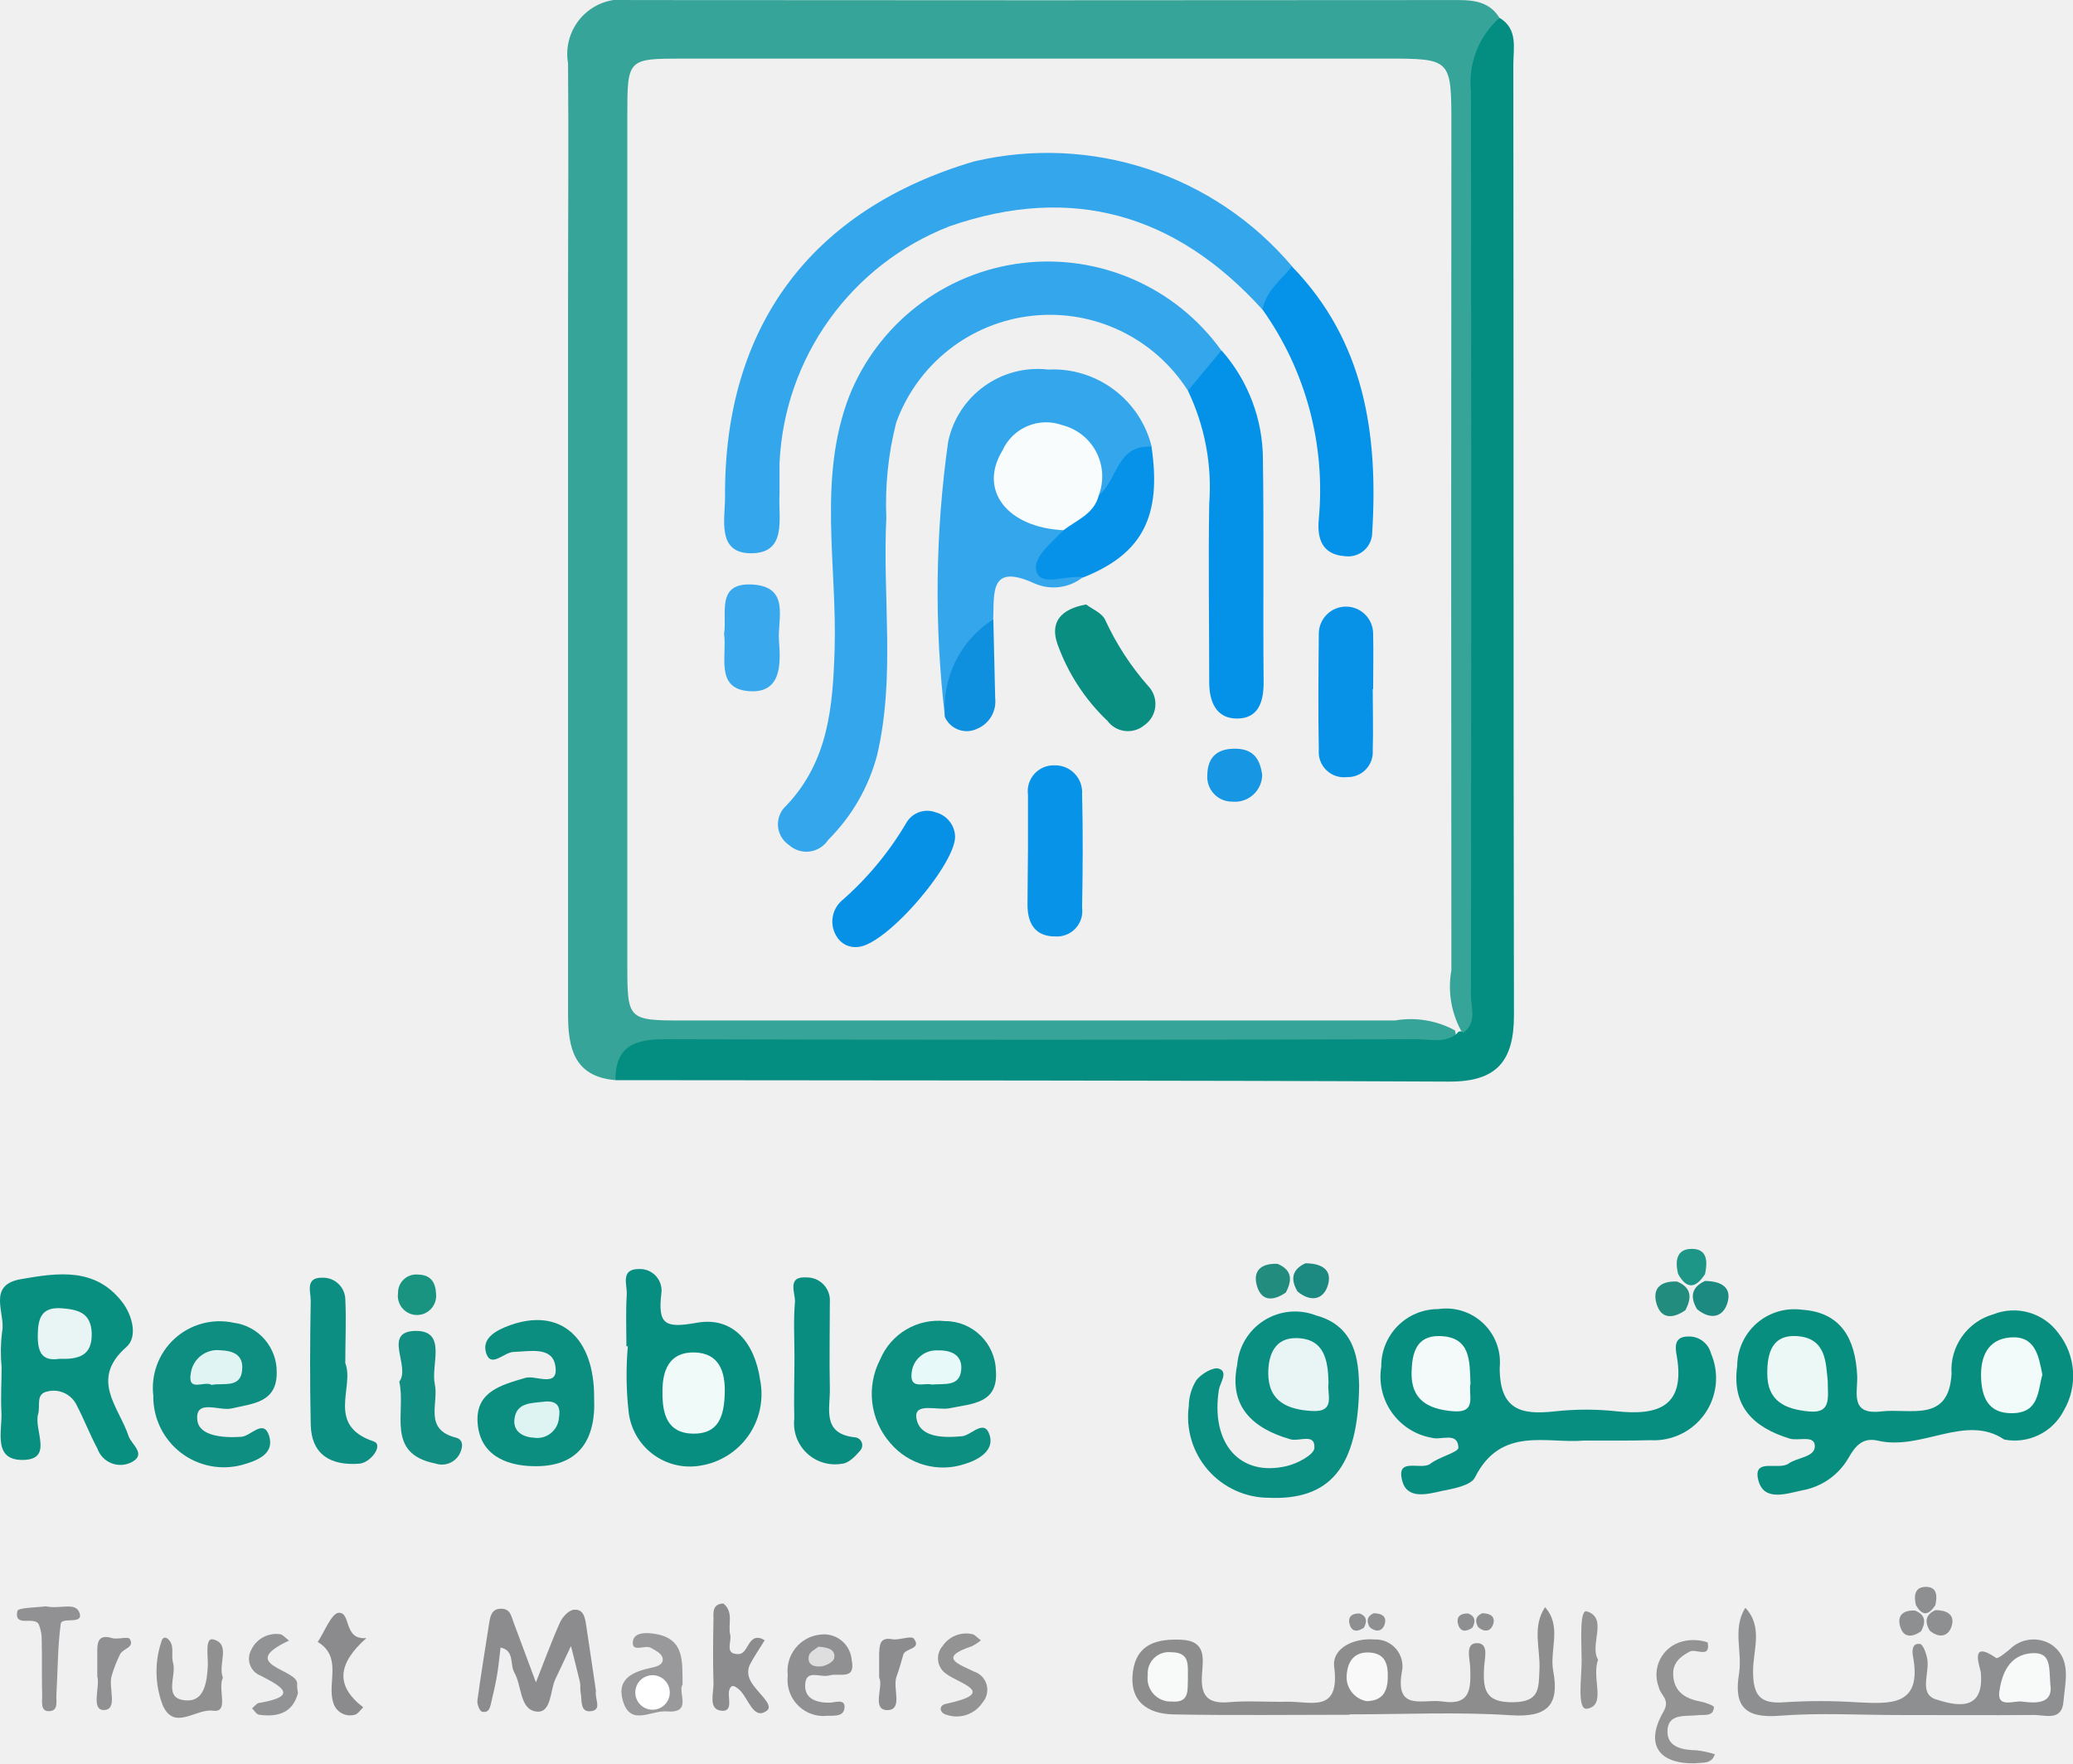
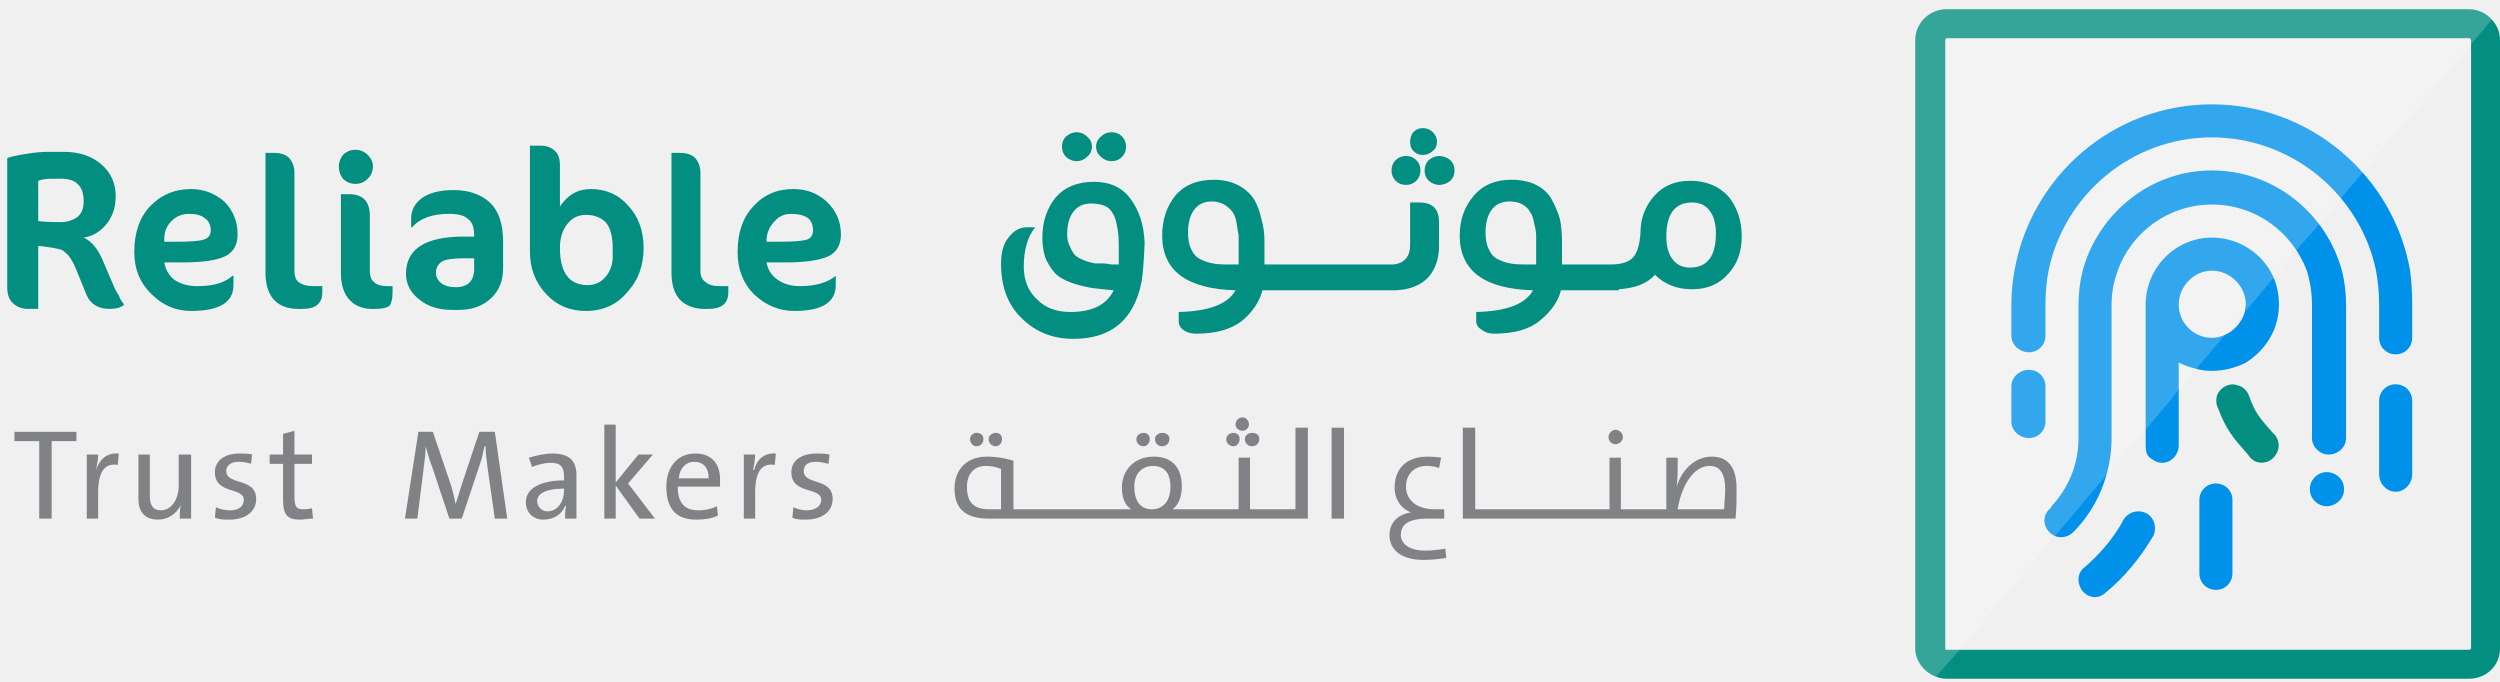
- <svg xmlns="http://www.w3.org/2000/svg" width="65.846" height="56" viewBox="0 0 65.846 56">
-   <g id="_0ac920ce-a620-4aca-a4e1-9ec65bbfb0d4" data-name="0ac920ce-a620-4aca-a4e1-9ec65bbfb0d4" transform="translate(-12.967 -13.358)">
-     <path id="Path_2" data-name="Path 2" d="M355.69,241.3c-1.316-.114-1.491-1.05-1.491-2.1V216.554c0-2.515.022-5.043,0-7.547A1.733,1.733,0,0,1,356.184,207q13.02.013,26.039,0c.577,0,1.184-.035,1.557.557-.761,1.883-.522,3.863-.526,5.813-.013,8.229,0,16.46-.022,24.689,0,.62.281,1.421-.62,1.754a2.931,2.931,0,0,1-.355-2q-.013-13.414,0-26.829c0-2.122,0-2.125-2.081-2.125h-22.34c-1.739,0-1.754.011-1.754,1.783v27.048c0,1.68.035,1.715,1.715,1.717h22.669a2.938,2.938,0,0,1,1.905.314c.164.6-.355.531-.658.6a6.317,6.317,0,0,1-1.524.072h-22.06A2.769,2.769,0,0,0,355.69,241.3Z" transform="translate(-323.189 -193.64)" fill="#37a499" />
-     <path id="Path_3" data-name="Path 3" d="M387.979,241.808c.452-.327.246-.807.248-1.213q.02-14.353,0-28.7a2.743,2.743,0,0,1,.908-2.324c.594.357.439.963.439,1.48.011,10.064,0,20.128.02,30.194,0,1.465-.55,2.118-2.065,2.111-8.825-.042-17.653-.035-26.478-.046,0-1.068.6-1.3,1.559-1.3q11.956.035,23.91,0c.423,0,.877.136,1.263-.178a.118.118,0,0,1,.2-.029Z" transform="translate(-328.538 -195.648)" fill="#048e81" />
-     <path id="Path_4" data-name="Path 4" d="M531.94,400.811c-1.23-.831-2.618.362-4.015.035-.467-.11-.713.154-.93.544a2.131,2.131,0,0,1-1.478,1.035c-.526.114-1.228.36-1.394-.342s.645-.287.962-.507c.272-.2.846-.2.838-.561s-.524-.149-.8-.235c-1.147-.353-1.844-1.015-1.666-2.307a1.812,1.812,0,0,1,2.057-1.785c1.263.081,1.7.952,1.754,2.1.022.528-.248,1.252.774,1.129.908-.107,2.136.375,2.223-1.191a1.836,1.836,0,0,1,1.331-1.894,1.754,1.754,0,0,1,2.059.594,2.193,2.193,0,0,1,.173,2.469A1.753,1.753,0,0,1,531.94,400.811Z" transform="translate(-455.31 -341.735)" fill="#088e7e" />
-     <path id="Path_5" data-name="Path 5" d="M478.388,400.771c-1.162.11-2.644-.478-3.469,1.169-.132.265-.7.362-1.079.438-.439.1-1.072.265-1.23-.316-.219-.792.6-.329.892-.555s.9-.362.89-.515c-.024-.513-.553-.219-.851-.309a1.971,1.971,0,0,1-1.6-2.258,1.807,1.807,0,0,1,1.811-1.829,1.71,1.71,0,0,1,1.951,1.864c0,1.335.673,1.506,1.754,1.384a9.1,9.1,0,0,1,1.973,0c1.316.138,2.166-.16,1.9-1.741-.042-.246-.125-.631.353-.636a.721.721,0,0,1,.732.539,1.976,1.976,0,0,1-1.932,2.754C479.833,400.779,479.175,400.771,478.388,400.771Z" transform="translate(-415.1 -341.664)" fill="#088e81" />
-     <path id="Path_6" data-name="Path 6" d="M449.489,399.386c-.026,2.631-.943,3.657-2.879,3.572a2.571,2.571,0,0,1-2.532-2.914,1.585,1.585,0,0,1,.241-.822c.158-.2.531-.425.717-.364.3.1.044.439,0,.658-.274,1.719.671,2.8,2.175,2.429.329-.081.842-.353.857-.566.031-.489-.485-.2-.752-.276-1.212-.342-1.973-1.052-1.7-2.37a1.844,1.844,0,0,1,2.508-1.565C449.4,397.513,449.465,398.638,449.489,399.386Z" transform="translate(-393.351 -342.033)" fill="#0a8e81" />
-     <path id="Path_7" data-name="Path 7" d="M271.958,394.541a5.016,5.016,0,0,1,.013-1.1c.134-.585-.507-1.5.605-1.691,1.153-.2,2.35-.386,3.21.724.331.428.5,1.112.14,1.427-1.184,1.039-.243,1.9.066,2.837.083.254.574.566.11.818a.772.772,0,0,1-1.1-.423c-.235-.434-.421-.923-.658-1.377a.811.811,0,0,0-.927-.439c-.39.072-.219.46-.3.721-.14.506.5,1.443-.482,1.454s-.642-.947-.684-1.552C271.927,395.48,271.96,395,271.958,394.541Z" transform="translate(-258.94 -337.769)" fill="#098f80" />
-     <path id="Path_8" data-name="Path 8" d="M362.6,393.262c0-.548-.024-1.1.011-1.638.02-.309-.219-.822.395-.816a.686.686,0,0,1,.7.809c-.107.96.138,1.074,1.114.9,1.188-.219,1.859.658,2.026,1.807a2.3,2.3,0,0,1-1.908,2.73,1.957,1.957,0,0,1-2.269-1.723,10.481,10.481,0,0,1-.024-2.068Z" transform="translate(-329.736 -337.148)" fill="#088e81" />
-     <path id="Path_9" data-name="Path 9" d="M442.86,443.222c-1.859,0-3.727.024-5.58-.011-.84-.015-1.427-.414-1.3-1.366.123-.877.77-1.039,1.535-1.006.816.035.688.625.658,1.107-.044.658.162.936.857.877.614-.055,1.239,0,1.859-.015.73-.015,1.675.377,1.484-1.1-.079-.6.618-.932,1.289-.877a.852.852,0,0,1,.859,1.039c-.219,1.267.691.838,1.283.93.9.138.91-.4.89-1.046,0-.283-.186-.811.219-.807s.219.537.219.82c-.035.684.066,1.068.921,1.057s.811-.439.84-1.033c.033-.658-.243-1.357.178-1.984.548.616.134,1.355.259,2.026.2,1.063-.169,1.48-1.329,1.405-1.708-.112-3.427-.029-5.142-.029Z" transform="translate(-387.027 -375.406)" fill="#8d8d8e" />
-     <path id="Path_10" data-name="Path 10" d="M400.553,398.35a1.616,1.616,0,0,1,1.618,1.568c.083,1.055-.75,1.05-1.473,1.2-.373.077-1.131-.2-1.052.311.094.614.831.638,1.456.577.292-.029.713-.585.877-.013.129.458-.327.75-.781.89a2.193,2.193,0,0,1-2.381-.66,2.368,2.368,0,0,1-.318-2.662A2,2,0,0,1,400.553,398.35Z" transform="translate(-357.571 -343.036)" fill="#0c8e81" />
-     <path id="Path_11" data-name="Path 11" d="M294.128,400.7a2.119,2.119,0,0,1,2.548-2.34,1.571,1.571,0,0,1,1.37,1.587c0,.952-.752.976-1.438,1.136-.382.09-1.166-.322-1.083.377.059.5.82.564,1.4.522.3-.022.7-.579.877-.037.186.581-.377.794-.838.925a2.241,2.241,0,0,1-2.839-2.171Z" transform="translate(-276.289 -342.994)" fill="#0d8e81" />
-     <path id="Path_12" data-name="Path 12" d="M344.8,400.677c.059,1.359-.524,2.193-1.949,2.153-.892-.02-1.7-.388-1.754-1.405-.053-.967.759-1.175,1.522-1.4.333-.094,1.079.344.945-.4-.107-.6-.809-.439-1.316-.423-.307,0-.719.524-.877.042s.331-.739.763-.892C343.724,397.785,344.816,398.739,344.8,400.677Z" transform="translate(-312.961 -342.909)" fill="#0b8e80" />
-     <path id="Path_13" data-name="Path 13" d="M528.805,443.277c-1.274,0-2.554-.077-3.822.022-1.1.086-1.458-.3-1.287-1.337.114-.691-.219-1.425.2-2.092.574.607.243,1.351.246,2.017,0,.763.219,1.046.991.984a17.8,17.8,0,0,1,2.293,0c1.059.05,2.1.147,1.794-1.467-.029-.149-.033-.419.219-.386.094.011.184.252.219.4.14.458-.294,1.175.294,1.362s1.548.439,1.423-.862c-.015-.153-.39-1.059.485-.456.057.042.3-.162.439-.276a1.07,1.07,0,0,1,1.316-.149c.658.458.438,1.18.386,1.815s-.588.417-.945.423C531.647,443.288,530.226,443.275,528.805,443.277Z" transform="translate(-455.491 -375.452)" fill="#8e8f90" />
-     <path id="Path_14" data-name="Path 14" d="M386.88,394.541c0-.583-.035-1.166.015-1.743.024-.285-.278-.833.377-.787a.73.73,0,0,1,.732.787c0,.908-.02,1.818,0,2.725.02.634-.281,1.46.813,1.568a.252.252,0,0,1,.147.423c-.151.18-.375.406-.577.414a1.3,1.3,0,0,1-1.513-1.427C386.858,395.847,386.88,395.194,386.88,394.541Z" transform="translate(-348.678 -338.084)" fill="#098d80" />
-     <path id="Path_15" data-name="Path 15" d="M317.921,394.78c.3.767-.625,1.973.9,2.486.324.107-.09.682-.463.708-.877.064-1.519-.268-1.535-1.254-.029-1.316-.024-2.631,0-3.929,0-.274-.184-.737.366-.724a.706.706,0,0,1,.732.673C317.954,393.392,317.921,394.05,317.921,394.78Z" transform="translate(-293.986 -338.131)" fill="#0c8e82" />
-     <path id="Path_16" data-name="Path 16" d="M344.844,442.624c-.053.239.219.61-.178.642-.338.029-.261-.362-.309-.592-.022-.105,0-.219-.02-.327-.09-.384-.191-.767-.287-1.151-.164.353-.335.706-.5,1.061s-.118,1.072-.592,1.02c-.542-.059-.463-.816-.706-1.239-.151-.261.015-.7-.439-.794-.035.281-.059.563-.105.842s-.112.57-.18.853c-.042.164-.057.4-.307.34-.075-.02-.158-.241-.143-.355.112-.827.248-1.651.377-2.475.035-.219.083-.439.379-.439s.32.246.395.439q.353.949.708,1.9c.252-.636.485-1.278.763-1.9.077-.173.274-.39.439-.406.331-.033.362.285.4.537C344.646,441.277,344.745,441.959,344.844,442.624Z" transform="translate(-312.947 -375.562)" fill="#8c8c8e" />
-     <path id="Path_17" data-name="Path 17" d="M329.679,401.382c.373-.485-.559-1.6.528-1.612,1,0,.467,1.083.6,1.69s-.368,1.436.671,1.7c.265.068.219.344.1.548a.636.636,0,0,1-.75.274C329.229,403.668,329.9,402.357,329.679,401.382Z" transform="translate(-304.029 -344.145)" fill="#138e83" />
-     <path id="Path_18" data-name="Path 18" d="M375.464,439.25c.34.274.136.669.219,1,.05.219-.2.631.281.605.311-.018.287-.745.813-.439-.164.27-.349.531-.487.811a.561.561,0,0,0,0,.4c.14.39.827.831.55,1.031-.439.316-.585-.439-.892-.689-.134-.107-.239-.167-.3.042s.164.724-.292.638c-.366-.07-.2-.559-.206-.864-.022-.688-.013-1.377,0-2.065C375.142,439.509,375.131,439.265,375.464,439.25Z" transform="translate(-339.52 -374.968)" fill="#8c8c8e" />
-     <path id="Path_19" data-name="Path 19" d="M512.954,448.477c-1.175.026-1.6-.618-1-1.647.219-.388-.1-.513-.149-.759a1.091,1.091,0,0,1,.748-1.465,1.413,1.413,0,0,1,.8.031c.1.526-.371.189-.57.292-.331.173-.542.382-.524.741.022.52.366.748.844.84.164.031.454.132.449.184-.018.307-.294.232-.5.254-.412.048-1-.079-.974.559.022.471.5.548.925.557a3.04,3.04,0,0,1,.579.125C513.478,448.512,513.193,448.442,512.954,448.477Z" transform="translate(-446.145 -379.119)" fill="#939394" />
-     <path id="Path_20" data-name="Path 20" d="M363.88,445.166c-.167.248.338.921-.509.851-.482-.042-1.142.485-1.384-.327-.219-.732.346-.941.919-1.063.193-.042.392-.112.335-.324-.035-.127-.23-.23-.373-.307-.184-.1-.612.167-.566-.2.039-.316.474-.285.752-.232C363.95,443.732,363.869,444.449,363.88,445.166Z" transform="translate(-329.232 -378.308)" fill="#99989a" />
-     <path id="Path_21" data-name="Path 21" d="M296.688,445.476c-.182.36.219,1.123-.32,1.048s-1.23.658-1.594-.178a3,3,0,0,1-.039-2.022c.07-.25.292-.059.331.132s-.013.373.037.542c.127.421-.357,1.184.46,1.2.535.011.62-.594.645-1.1.013-.3-.1-.912.175-.838C296.958,444.412,296.513,445.057,296.688,445.476Z" transform="translate(-276.64 -378.837)" fill="#909091" />
-     <path id="Path_22" data-name="Path 22" d="M387.139,446.306a1.145,1.145,0,0,1-1.109-1.287,1.159,1.159,0,0,1,1.041-1.3.882.882,0,0,1,.989.809c.136.658-.4.4-.7.487s-.754-.219-.778.3c-.02.439.349.57.767.568.167,0,.517-.147.482.169S387.438,446.277,387.139,446.306Z" transform="translate(-348.04 -378.45)" fill="#909092" />
-     <path id="Path_23" data-name="Path 23" d="M275.266,439.66c.439.105.952-.158,1.072.219s-.574.107-.6.34c-.1.743-.092,1.5-.138,2.252-.013.2.075.5-.219.52s-.232-.3-.232-.493c-.018-.579,0-1.158-.015-1.737a1.258,1.258,0,0,0-.092-.524c-.145-.283-.792.118-.682-.425C274.367,439.7,275,439.7,275.266,439.66Z" transform="translate(-260.842 -375.289)" fill="#919193" />
-     <path id="Path_24" data-name="Path 24" d="M319.5,441.409c-.895.8-1.011,1.5-.1,2.2-.092.083-.173.219-.274.237a.555.555,0,0,1-.68-.392c-.2-.629.3-1.441-.491-1.921.219-.329.438-.919.671-.927C319.017,440.592,318.769,441.48,319.5,441.409Z" transform="translate(-294.895 -376.029)" fill="#8b8b8d" />
-     <path id="Path_25" data-name="Path 25" d="M409.147,443.795a1.446,1.446,0,0,1-.289.191c-1.116.364-.373.577.066.8a.609.609,0,0,1,.283.976.987.987,0,0,1-1.147.4c-.232-.057-.263-.3-.022-.349,1.664-.355.439-.629,0-.958a.594.594,0,0,1-.107-.877.9.9,0,0,1,.949-.377C408.958,443.619,409.028,443.707,409.147,443.795Z" transform="translate(-365.024 -378.344)" fill="#939393" />
-     <path id="Path_26" data-name="Path 26" d="M309.519,445.544c-.162.623-.636.774-1.239.686-.079-.011-.143-.127-.219-.2.072-.061.14-.16.219-.173,1.316-.219.684-.537.055-.866a.577.577,0,0,1-.3-.82.877.877,0,0,1,.892-.5c.107,0,.206.134.309.206-1.706.792.351.9.257,1.4a1.138,1.138,0,0,0,.028.265Z" transform="translate(-287.088 -378.416)" fill="#929394" />
-     <path id="Path_27" data-name="Path 27" d="M399.228,445.46v-.781c.018-.252.015-.517.421-.439.219.037.6-.125.68-.02.263.344-.276.294-.335.511s-.134.476-.219.71c-.123.366.235,1.081-.327,1.048C398.994,446.445,399.375,445.712,399.228,445.46Z" transform="translate(-358.336 -378.822)" fill="#8c8c8e" />
-     <path id="Path_28" data-name="Path 28" d="M285.931,445.354v-.842c0-.309.094-.485.465-.373.182.055.511-.061.566.028.167.265-.2.3-.3.474a4.108,4.108,0,0,0-.27.684c-.125.377.219,1.1-.263,1.1C285.722,446.411,286.027,445.672,285.931,445.354Z" transform="translate(-269.874 -378.759)" fill="#909092" />
-     <path id="Path_29" data-name="Path 29" d="M501.431,441.914c-.219.579.278,1.449-.349,1.555-.331.057-.171-1-.173-1.535s-.077-1.631.162-1.557C501.764,440.592,501.144,441.432,501.431,441.914Z" transform="translate(-437.703 -375.845)" fill="#939394" />
-     <path id="Path_30" data-name="Path 30" d="M330.754,392.215a.609.609,0,1,1-1.208-.029.577.577,0,0,1,.631-.585C330.587,391.609,330.737,391.844,330.754,392.215Z" transform="translate(-303.936 -337.765)" fill="#189481" />
-     <path id="Path_32" data-name="Path 32" d="M517.525,392.54c.46,0,.853.167.726.658s-.539.6-.976.237C517.053,393.057,517.088,392.744,517.525,392.54Z" transform="translate(-450.404 -338.5)" fill="#1d8a82" />
-     <path id="Path_46608" data-name="Path 46608" d="M517.525,392.54c.46,0,.853.167.726.658s-.539.6-.976.237C517.053,393.057,517.088,392.744,517.525,392.54Z" transform="translate(-463.095 -339.062)" fill="#1d8a82" />
-     <path id="Path_34" data-name="Path 34" d="M512.666,393.526c-.4.274-.776.285-.919-.219s.173-.717.658-.693C512.872,392.811,512.872,393.135,512.666,393.526Z" transform="translate(-446.166 -338.556)" fill="#228d7e" />
-     <path id="Path_46607" data-name="Path 46607" d="M512.666,393.526c-.4.274-.776.285-.919-.219s.173-.717.658-.693C512.872,392.811,512.872,393.135,512.666,393.526Z" transform="translate(-458.857 -339.118)" fill="#228d7e" />
-     <path id="Path_35" data-name="Path 35" d="M514.851,388.684c-.094-.4-.061-.794.439-.794s.5.414.419.8C515.406,389.157,515.123,389.177,514.851,388.684Z" transform="translate(-448.583 -334.87)" fill="#1d9587" />
-     <path id="Path_38" data-name="Path 38" d="M529.85,401.931c0,.533.123,1.041-.592.973-.754-.07-1.34-.32-1.329-1.228,0-.642.164-1.215.936-1.166C529.813,400.571,529.784,401.363,529.85,401.931Z" transform="translate(-458.827 -344.72)" fill="#ecf8f6" />
-     <path id="Path_39" data-name="Path 39" d="M560.843,401.883c-.147.531-.105,1.208-.941,1.226-.783.018-.987-.511-1.006-1.145s.2-1.2.925-1.261C560.61,400.638,560.724,401.273,560.843,401.883Z" transform="translate(-483.003 -344.87)" fill="#f2fafa" />
-     <path id="Path_40" data-name="Path 40" d="M478.267,402.03c-.079.349.23.943-.555.877s-1.344-.355-1.316-1.25c.015-.583.142-1.147.877-1.138C478.282,400.535,478.238,401.311,478.267,402.03Z" transform="translate(-418.592 -344.73)" fill="#f4fafa" />
-     <path id="Path_41" data-name="Path 41" d="M457.554,402.23c-.059.344.25.938-.52.895s-1.386-.294-1.395-1.188c0-.588.2-1.14.9-1.127C457.423,400.827,457.537,401.509,457.554,402.23Z" transform="translate(-402.388 -344.956)" fill="#e9f5f5" />
-     <path id="Path_42" data-name="Path 42" d="M278.073,398.1c-.568.09-.7-.219-.693-.759s.123-.9.783-.844c.528.042.91.164.93.792C279.114,398.008,278.671,398.122,278.073,398.1Z" transform="translate(-263.213 -341.589)" fill="#e9f5f5" />
-     <path id="Path_43" data-name="Path 43" d="M367.878,404.172c-.013-.7.206-1.294,1-1.283s1,.6.978,1.3-.178,1.289-1,1.28S367.874,404.852,367.878,404.172Z" transform="translate(-333.868 -346.58)" fill="#effaf9" />
-     <path id="Path_44" data-name="Path 44" d="M439.452,447.15c-.02.349.068.772-.509.726a.736.736,0,0,1-.767-.84.673.673,0,0,1,.748-.726C439.553,446.312,439.436,446.77,439.452,447.15Z" transform="translate(-388.752 -380.48)" fill="#f8f9f9" />
-     <path id="Path_45" data-name="Path 45" d="M467.629,447.9a.778.778,0,0,1-.627-.877c.039-.4.25-.689.7-.669.542.022.618.4.6.84S468.105,447.891,467.629,447.9Z" transform="translate(-411.255 -380.516)" fill="#f9f9fa" />
-     <path id="Path_46" data-name="Path 46" d="M404.6,403.665c-.241-.072-.724.186-.638-.4a.789.789,0,0,1,.842-.684c.41-.013.761.149.732.594C405.5,403.746,405,403.628,404.6,403.665Z" transform="translate(-362.035 -346.336)" fill="#e8f9f9" />
-     <path id="Path_47" data-name="Path 47" d="M300.153,403.655c-.219-.145-.772.254-.658-.373a.851.851,0,0,1,.947-.726c.349.013.688.116.688.535C301.129,403.791,300.55,403.578,300.153,403.655Z" transform="translate(-280.467 -346.315)" fill="#e0f4f4" />
-     <path id="Path_48" data-name="Path 48" d="M347.829,410.5a.693.693,0,0,1-.813.64c-.362-.02-.658-.219-.6-.605.068-.513.542-.489.921-.535S347.895,410.094,347.829,410.5Z" transform="translate(-317.106 -352.125)" fill="#ddf4f3" />
-     <path id="Path_49" data-name="Path 49" d="M563.142,447.421c.1.61-.395.627-.895.559-.263-.037-.8.219-.724-.318s.3-1.175,1.041-1.219C563.177,446.406,563.1,446.892,563.142,447.421Z" transform="translate(-485.05 -380.583)" fill="#f8f9f9" />
-     <path id="Path_51" data-name="Path 51" d="M389.347,445.51c.324.02.553.1.5.371-.022.11-.248.23-.395.252-.219.031-.474-.035-.408-.335C389.071,445.668,389.27,445.578,389.347,445.51Z" transform="translate(-350.384 -379.856)" fill="#dededf" />
-     <path id="Path_52" data-name="Path 52" d="M397.629,248.948a5.193,5.193,0,0,0-9.266,1.011,10.429,10.429,0,0,0-.314,3.026c-.125,2.506.292,5.032-.289,7.521a5.92,5.92,0,0,1-1.557,2.706.827.827,0,0,1-1.252.16.794.794,0,0,1-.079-1.248c1.34-1.412,1.478-3.138,1.535-4.966.079-2.677-.537-5.422.458-8.023a6.79,6.79,0,0,1,11.822-1.469A1.5,1.5,0,0,1,397.629,248.948Z" transform="translate(-346.929 -223.182)" fill="#34a6ec" />
-     <path id="Path_53" data-name="Path 53" d="M393.914,234c-2.743-3.035-6.054-4-9.943-2.649a8.484,8.484,0,0,0-5.4,7.532v.984c-.042.761.254,1.868-.906,1.868-1.1,0-.82-1.1-.824-1.8-.033-5.4,2.743-9.119,7.906-10.643a10.176,10.176,0,0,1,10.11,3.337A1.772,1.772,0,0,1,393.914,234Z" transform="translate(-340.844 -210.806)" fill="#34a6ec" />
-     <path id="Path_54" data-name="Path 54" d="M407.974,271.565a34,34,0,0,1,.1-8.755,2.91,2.91,0,0,1,3.177-2.291,3.223,3.223,0,0,1,3.289,2.458c-.719.355-.807,1.43-1.754,1.535-.2-.25-.123-.561-.2-.84a1.3,1.3,0,0,0-1.421-1.1,1.344,1.344,0,0,0-1.241,1.2,1.252,1.252,0,0,0,.927,1.425c.3.121.658.107.9.357,0,.035.039.083.024.1-.535.776-.388,1.278.579,1.46a1.5,1.5,0,0,1-1.548.193c-1.419-.647-1.267.307-1.3,1.134A16.146,16.146,0,0,0,407.974,271.565Z" transform="translate(-364.99 -235.425)" fill="#34a7ec" />
-     <path id="Path_55" data-name="Path 55" d="M444,259.023l1.066-1.283a5.247,5.247,0,0,1,1.316,3.469c.033,2.364,0,4.725.022,7.089,0,.645-.191,1.138-.851,1.136s-.877-.544-.877-1.151c0-1.89-.031-3.78,0-5.67A7.069,7.069,0,0,0,444,259.023Z" transform="translate(-393.3 -233.256)" fill="#0491e8" />
-     <path id="Path_56" data-name="Path 56" d="M454.81,246.96c.105-.6.59-.936.934-1.37,2.307,2.375,2.741,5.317,2.55,8.441a.763.763,0,0,1-.877.759c-.713-.05-.877-.559-.822-1.158A9.894,9.894,0,0,0,454.81,246.96Z" transform="translate(-401.74 -223.77)" fill="#0592e9" />
-     <path id="Path_57" data-name="Path 57" d="M464.624,297.5c0,.658.02,1.316,0,1.96a.791.791,0,0,1-.818.84.8.8,0,0,1-.895-.862c-.024-1.234-.011-2.469,0-3.7a.863.863,0,0,1,1.726.022c.013.577,0,1.162,0,1.754Z" transform="translate(-408.054 -262.263)" fill="#0892e7" />
-     <path id="Path_58" data-name="Path 58" d="M420.775,320.537v-1.754a.822.822,0,0,1,.842-.934.856.856,0,0,1,.877.917c.031,1.2.022,2.4,0,3.6a.807.807,0,0,1-.857.917c-.623,0-.877-.4-.877-1.006S420.773,321.118,420.775,320.537Z" transform="translate(-375.156 -280.185)" fill="#0693e8" />
-     <path id="Path_59" data-name="Path 59" d="M393.313,328.776a.692.692,0,0,1-.675-.349.888.888,0,0,1,.145-1.1,10.057,10.057,0,0,0,2.07-2.482.765.765,0,0,1,.947-.344.82.82,0,0,1,.605.7C396.53,326.024,394.243,328.724,393.313,328.776Z" transform="translate(-353.105 -285.342)" fill="#0791e6" />
-     <path id="Path_60" data-name="Path 60" d="M423.474,275.846c-.509-.1-1.285.3-1.471-.154s.463-.941.844-1.346c.147-.6.658-.835,1.123-1.116.594-.469.57-1.616,1.673-1.535C425.971,273.91,425.351,275.1,423.474,275.846Z" transform="translate(-376.1 -244.149)" fill="#0792e9" />
-     <path id="Path_61" data-name="Path 61" d="M425.739,294.55c.184.145.507.27.605.493a8.682,8.682,0,0,0,1.355,2.087.822.822,0,0,1-.114,1.256.813.813,0,0,1-1.171-.14,6.291,6.291,0,0,1-1.59-2.447C424.586,295.111,424.93,294.695,425.739,294.55Z" transform="translate(-378.271 -261.995)" fill="#0a8e81" />
-     <path id="Path_62" data-name="Path 62" d="M376.8,293.222c.105-.645-.274-1.647.917-1.568s.776,1.1.827,1.78c.057.73.086,1.669-.93,1.607C376.5,294.974,376.9,293.919,376.8,293.222Z" transform="translate(-340.834 -259.731)" fill="#3aa8ec" />
-     <path id="Path_63" data-name="Path 63" d="M408.744,299.806a3.336,3.336,0,0,1,1.535-3.116c.02.835.037,1.673.059,2.511a.936.936,0,0,1-.577.969.761.761,0,0,1-1.017-.364Z" transform="translate(-365.76 -263.666)" fill="#0e90df" />
-     <path id="Path_64" data-name="Path 64" d="M448.55,316.274a.865.865,0,0,1-.943.846.787.787,0,0,1-.8-.857c.013-.6.362-.838.917-.824S448.486,315.78,448.55,316.274Z" transform="translate(-395.491 -278.303)" fill="#1696e3" />
-     <path id="Path_65" data-name="Path 65" d="M419.214,270.451c-.145.6-.7.789-1.123,1.116-1.78-.086-2.71-1.263-1.94-2.528a1.522,1.522,0,0,1,1.91-.807A1.68,1.68,0,0,1,419.214,270.451Z" transform="translate(-371.344 -241.37)" fill="#f9fcfc" />
-     <circle id="Ellipse_1" data-name="Ellipse 1" cx="0.548" cy="0.548" r="0.548" transform="translate(33.146 66.56)" fill="#fff" />
-     <path id="Path_46609" data-name="Path 46609" d="M517.419,392.54c.334,0,.618.121.526.477s-.391.437-.707.172C517.078,392.915,517.1,392.688,517.419,392.54Z" transform="translate(-442.978 -328.047)" fill="#8e8f90" />
-     <path id="Path_46613" data-name="Path 46613" d="M517.331,392.54c.228,0,.422.082.359.325s-.267.3-.482.117C517.1,392.8,517.115,392.641,517.331,392.54Z" transform="translate(-460.734 -327.948)" fill="#8e8f90" />
-     <path id="Path_46610" data-name="Path 46610" d="M512.4,393.274c-.288.2-.562.207-.666-.159s.125-.52.477-.5C512.553,392.756,512.553,392.991,512.4,393.274Z" transform="translate(-438.413 -328.108)" fill="#8e8f90" />
-     <path id="Path_46612" data-name="Path 46612" d="M512.184,393.063c-.2.136-.384.141-.454-.108s.086-.354.325-.343C512.286,392.71,512.286,392.871,512.184,393.063Z" transform="translate(-455.894 -328.012)" fill="#8e8f90" />
-     <path id="Path_46611" data-name="Path 46611" d="M514.839,388.465c-.068-.288-.044-.575.318-.575s.364.3.3.58C515.241,388.808,515.036,388.823,514.839,388.465Z" transform="translate(-441.016 -324.136)" fill="#8e8f90" />
-     <path id="Path_46614" data-name="Path 46614" d="M517.331,392.54c.228,0,.422.082.359.325s-.267.3-.482.117C517.1,392.8,517.115,392.641,517.331,392.54Z" transform="translate(-457.288 -327.948)" fill="#8e8f90" />
-     <path id="Path_46615" data-name="Path 46615" d="M512.184,393.063c-.2.136-.384.141-.454-.108s.086-.354.325-.343C512.286,392.71,512.286,392.871,512.184,393.063Z" transform="translate(-452.448 -328.012)" fill="#8e8f90" />
+ <svg xmlns="http://www.w3.org/2000/svg" version="1.2" viewBox="0 0 242 66" width="242" height="66">
+   <defs>
+     <clipPath clipPathUnits="userSpaceOnUse" id="cp1">
+       <path d="m-648-84h960v2953h-960z" />
+     </clipPath>
+   </defs>
+   <style>.a{fill:#028e80}.b{fill:#808285}.c{fill:#0091ea}.d{opacity:.2;fill:#fff}</style>
+   <g clip-path="url(#cp1)">
+     <path class="a" d="m103.2 15.2q-0.4-0.4-0.4-1 0-0.6 0.4-1 0.5-0.4 1-0.4 0.6 0 1 0.4 0.5 0.4 0.5 1 0 0.6-0.5 1-0.4 0.4-1 0.4-0.5 0-1-0.4z" />
+     <path class="a" d="m106.6 15.2q-0.5-0.4-0.5-1 0-0.6 0.5-1 0.4-0.4 1-0.4 0.6 0 1 0.4 0.4 0.4 0.4 1 0 0.6-0.4 1-0.4 0.4-1 0.4-0.6 0-1-0.4z" />
+     <path fill-rule="evenodd" class="a" d="m98.9 30.8q-2-1.9-2-5.3 0-1.7 0.8-2.6 0.7-0.9 1.7-0.9h0.8q-1.1 1.4-1.1 3.8 0 2 1.3 3.2 1.2 1.2 3.2 1.2 3.2 0 4.2-2.1-1.1-0.1-1.9-0.2-0.8-0.1-1.8-0.4-1-0.3-1.7-0.8-0.6-0.5-1.1-1.5-0.4-0.9-0.4-2.2 0-2.3 1.3-3.9 1.3-1.5 3.7-1.5 2.3 0 3.5 1.6 1.3 1.7 1.4 4.3-0.1 2.6-0.3 3.8-1.1 5.5-6.6 5.5-3 0-5-2zm9.4-5.2q0-0.3 0-0.9 0-0.6 0-0.9 0-0.9-0.1-1.5-0.1-0.7-0.3-1.3-0.3-0.7-0.8-1-0.6-0.3-1.5-0.3-1.1 0-1.7 0.8-0.6 0.8-0.6 2.2 0 0.6 0.2 1 0.2 0.5 0.4 0.8 0.2 0.3 0.6 0.5 0.4 0.2 0.7 0.3 0.3 0.1 0.8 0.2 0.5 0 0.8 0 0.3 0 0.8 0.1 0.6 0 0.7 0z" />
+     <path class="a" d="m135.1 17.5q-0.4-0.4-0.4-1 0-0.6 0.4-1 0.4-0.4 1-0.4 0.6 0 1 0.4 0.4 0.4 0.4 1 0 0.6-0.4 1-0.4 0.4-1 0.4-0.6 0-1-0.4z" />
+     <path class="a" d="m136.8 14.6q-0.3-0.3-0.3-0.9 0-0.5 0.3-0.9 0.4-0.4 0.9-0.4 0.6 0 1 0.4 0.4 0.4 0.4 0.9 0 0.6-0.4 0.9-0.4 0.4-1 0.4-0.5 0-0.9-0.4z" />
+     <path fill-rule="evenodd" class="a" d="m139.3 21.5v2.3q0 1.8-1 3-1.1 1.2-3.2 1.3h-12.9q-0.4 1.6-1.9 2.9-1.6 1.3-4.5 1.3-0.8 0-1.3-0.4-0.4-0.3-0.4-0.8v-0.9q4.4-0.1 5.5-2.1-7.1-0.2-7.1-5.3 0-2.3 1.3-3.9 1.3-1.5 3.7-1.5 1.3 0 2.3 0.5 1 0.5 1.6 1.4 0.5 0.9 0.7 1.9 0.3 1 0.3 2.1v2.3h12.5q1.6-0.2 1.6-1.9v-4.1h0.9q1.9 0 1.9 1.9zm-19.4 4.1q0-0.4 0-1.3 0-0.9 0-1.5-0.1-0.5-0.2-1.2-0.1-0.7-0.4-1.1-0.3-0.4-0.8-0.7-0.5-0.3-1.2-0.3-1.1 0-1.7 0.8-0.6 0.8-0.6 2.2 0 1 0.3 1.6 0.3 0.7 0.9 1 0.6 0.3 1.2 0.4 0.5 0.1 1.2 0.1 0.3 0 0.7 0 0.5 0 0.6 0z" />
+     <path class="a" d="m138.3 15.5q0.5-0.4 1-0.4 0.6 0 1.1 0.4 0.4 0.4 0.4 1 0 0.6-0.4 1-0.5 0.4-1.1 0.4-0.5 0-1-0.4-0.4-0.4-0.4-1 0-0.6 0.4-1z" />
+     <path fill-rule="evenodd" class="a" d="m168.6 22.9q0 2.2-1.3 3.6-1.3 1.5-3.5 1.5-2.2 0-3.6-1.4c-0.8 0.9-2 1.3-3.5 1.4v0.1h-5.6q-0.4 1.6-2 2.9-1.5 1.3-4.5 1.3-0.7 0-1.2-0.4-0.5-0.3-0.5-0.8v-0.9q4.4-0.1 5.5-2.1-7.1-0.2-7.1-5.3 0-2.3 1.4-3.9 1.3-1.5 3.6-1.5 1.4 0 2.4 0.5 1 0.5 1.5 1.4 0.5 0.9 0.8 1.9 0.2 1 0.2 2.1v2.3h4.7q1.6 0 2.2-0.7 0.6-0.7 0.7-2.4 0-2 1.3-3.5 1.3-1.5 3.5-1.5 2.3 0 3.7 1.5 1.3 1.6 1.3 3.9zm-19.9 2.7q0-0.4 0-1.3 0-0.9 0-1.5 0-0.5-0.2-1.2-0.1-0.7-0.4-1.1-0.2-0.4-0.7-0.7-0.5-0.3-1.3-0.3-1.1 0-1.7 0.8-0.6 0.8-0.6 2.2 0 1 0.3 1.6 0.3 0.7 0.9 1 0.6 0.3 1.2 0.4 0.5 0.1 1.3 0.1 0.2 0 0.7 0 0.4 0 0.5 0zm17.4-3q0-1.4-0.6-2.2-0.6-0.8-1.7-0.8-2.5 0-2.5 3.3 0 1.4 0.6 2.2 0.6 0.8 1.7 0.8 2.5 0 2.5-3.3z" />
+     <path fill-rule="evenodd" class="a" d="m12 29.5q-0.4 0.4-1.4 0.4-1.6 0-2.2-1.3l-1.1-2.7q-0.3-0.7-0.7-1.2-0.4-0.4-0.6-0.5-0.3-0.1-0.8-0.2-1.3-0.2-1.5-0.2v6.1h-1q-0.9 0-1.5-0.6-0.5-0.5-0.5-1.5v-12.5q0.5-0.2 1.8-0.4 1.2-0.2 2.1-0.2h1.6q2.2 0 3.6 1.2 1.4 1.2 1.4 3.1 0 1.6-0.9 2.7-0.9 1.1-2.2 1.3 1.1 0.5 1.8 2.1l1.2 2.8q0.2 0.4 0.4 0.7 0.1 0.3 0.3 0.6 0.2 0.2 0.2 0.3zm-4.5-8.5q0.6-0.5 0.6-1.5 0-1.2-0.6-1.7-0.5-0.5-1.6-0.5h-0.9q-0.8 0-1.3 0.2v3.9q0.7 0.1 2.2 0.1 0.9 0 1.6-0.5z" />
+     <path fill-rule="evenodd" class="a" d="m17.7 25.4h-1.8q0.2 1.1 1 1.7 0.9 0.6 2.2 0.6 2.3 0 3.4-1h0.1v0.9q0 2.5-4.1 2.5-2.2 0-3.8-1.6-1.7-1.6-1.7-4.1 0-2.8 1.5-4.4 1.6-1.7 4-1.7 1.8 0 3.2 1.2 1.3 1.3 1.3 3.2 0 1.5-1.2 2.1-1.2 0.6-4.1 0.6zm-0.6-2q2 0 2.6-0.2 0.7-0.2 0.7-0.9 0-0.8-0.6-1.2-0.5-0.4-1.5-0.4-1 0-1.7 0.7-0.7 0.7-0.7 1.7v0.3z" />
+     <path class="a" d="m30.4 27.7h0.8v0.6q0 1.6-1.9 1.6-1.8 0.1-2.7-0.8-0.9-0.9-0.9-2.7v-11.6h0.8q1 0 1.5 0.5 0.5 0.6 0.5 1.4v9.5q0 0.8 0.4 1.1 0.5 0.4 1.5 0.4z" />
+     <path class="a" d="m37.7 29.6q-0.4 0.3-1.3 0.3-1.6 0.1-2.5-0.8-0.9-0.9-0.9-2.7v-7.6h0.8q2 0 2 2.1v5.3q0 0.8 0.4 1.1 0.4 0.4 1.3 0.4h0.5v0.6q0 0.9-0.3 1.3z" />
+     <path class="a" d="m33.2 17.3q-0.4-0.5-0.4-1.2 0-0.6 0.4-1.1 0.5-0.5 1.2-0.5 0.7 0 1.2 0.5 0.5 0.5 0.5 1.1 0 0.7-0.5 1.2-0.5 0.5-1.2 0.5-0.7 0-1.2-0.5z" />
+     <path fill-rule="evenodd" class="a" d="m48.7 26q0 1.8-1.2 2.9-1.2 1.1-3.1 1.1h-0.6q-2 0-3.2-1-1.3-1-1.3-2.5 0-3.6 5.6-3.6h1v-0.1q0-1.2-0.6-1.6-0.5-0.5-1.8-0.5-2.5 0-3.6 1.3h-0.1v-0.9q0-1.1 1-1.9 1.1-0.8 3.1-0.8 2.1 0 3.4 1.1 1.4 1.2 1.4 3.9zm-2.8-1h-1q-1.5 0-2.1 0.3-0.6 0.4-0.6 1.1 0 0.6 0.5 1 0.5 0.4 1.4 0.4 1.8 0 1.8-1.8z" />
+     <path fill-rule="evenodd" class="a" d="m60.8 19.9q1.5 1.6 1.5 4.1 0 2.6-1.6 4.3-1.5 1.8-4 1.8-2.3 0-3.8-1.6-1.6-1.7-1.6-4.1v-10.3h1q0.9 0 1.4 0.5 0.5 0.4 0.5 1.4v4q1.1-1.7 3-1.7 2.2 0 3.6 1.6zm-1.5 4.6q0.1-2-0.6-2.9-0.7-0.8-2-0.8-1.1 0-1.8 0.9-0.7 0.9-0.7 2.3 0 3.6 2.7 3.6 1.1 0 1.8-0.9 0.7-0.9 0.6-2.2z" />
+     <path class="a" d="m68.6 29.9q-1.7 0.1-2.7-0.8-0.9-0.9-0.9-2.7v-11.6h0.8q1 0 1.5 0.5 0.5 0.6 0.5 1.4v9.5q0 0.8 0.5 1.1 0.4 0.4 1.4 0.4h0.8v0.6q0 1.6-1.9 1.6z" />
+     <path fill-rule="evenodd" class="a" d="m76.1 25.4h-1.9q0.2 1.1 1.1 1.7 0.9 0.6 2.1 0.6 2.3 0 3.5-1v0.9q0 2.5-4 2.5-2.2 0-3.9-1.6-1.6-1.6-1.6-4.1 0-2.8 1.5-4.4 1.5-1.7 3.9-1.7 1.9 0 3.2 1.2 1.4 1.3 1.4 3.2 0 1.5-1.2 2.1-1.3 0.6-4.1 0.6zm-0.6-2q1.9 0 2.6-0.2 0.6-0.2 0.6-0.9 0-0.8-0.5-1.2-0.6-0.4-1.6-0.4-1 0-1.6 0.7-0.7 0.7-0.8 1.7v0.3z" />
+     <path class="b" d="m93.9 42.5c0-0.3 0.3-0.6 0.6-0.6 0.4 0 0.7 0.2 0.7 0.6 0 0.4-0.3 0.7-0.7 0.7-0.3 0-0.6-0.3-0.6-0.7z" />
+     <path class="b" d="m95.7 42.5c0-0.3 0.3-0.6 0.7-0.6 0.3 0 0.6 0.2 0.6 0.6 0 0.4-0.3 0.7-0.6 0.7-0.4 0-0.7-0.3-0.7-0.7z" />
+     <path class="b" d="m112.5 41.9c0.4 0 0.7 0.2 0.7 0.6 0 0.4-0.3 0.7-0.7 0.7-0.4 0-0.7-0.3-0.7-0.7 0-0.3 0.3-0.6 0.7-0.6z" />
+     <path class="b" d="m110.7 41.9c0.3 0 0.6 0.2 0.6 0.6 0 0.4-0.3 0.7-0.6 0.7-0.4 0-0.7-0.3-0.7-0.7 0-0.3 0.3-0.6 0.7-0.6z" />
+     <path class="b" d="m120.5 42.5c0-0.3 0.3-0.6 0.7-0.6 0.4 0 0.7 0.2 0.7 0.6 0 0.4-0.3 0.7-0.7 0.7-0.4 0-0.7-0.3-0.7-0.7z" />
+     <path class="b" d="m120.9 41.1c0 0.3-0.3 0.6-0.6 0.6-0.4 0-0.7-0.3-0.7-0.6 0-0.4 0.3-0.7 0.7-0.7 0.3 0 0.6 0.3 0.6 0.7z" />
+     <path class="b" d="m119.4 41.9c0.3 0 0.6 0.2 0.6 0.6 0 0.4-0.3 0.7-0.6 0.7-0.4 0-0.7-0.3-0.7-0.7 0-0.3 0.3-0.6 0.7-0.6z" />
+     <path fill-rule="evenodd" class="b" d="m125.4 41.4h1.2v8.8h-30.9c-2.4 0-3.3-1.1-3.3-2.9 0-1.7 1-3.1 3.2-3.1 1.3 0 2.5 0.4 2.5 0.4v4.7h10.5c0.4 0 0.9 0 0.9 0-0.6-0.4-0.9-1.1-0.9-2.1 0-1.7 1.2-3 3.1-3 1.5 0 2.7 0.8 2.7 2.9 0 0.9-0.3 1.8-0.9 2.2 0 0 0.6 0 1 0h5.4v-5h1.1v5h4.4zm-28.5 4c0 0-0.6-0.3-1.5-0.3-1.1 0-1.8 0.8-1.8 2 0 1.5 0.6 2.2 2.2 2.2h1.1zm16.4 1.7c0-1.3-0.6-2-1.7-2-0.9 0-1.8 0.6-1.8 2 0 1.4 0.6 2.2 1.7 2.2 1 0 1.8-0.7 1.8-2.2z" />
+     <path class="b" d="m128.9 41.4h1.2v8.8h-1.2z" />
+     <path class="b" d="m139.9 53.1l0.1 0.9c0 0-1 0.2-2.2 0.2-2.3 0-3.3-1.1-3.3-2.4 0-1.1 0.7-2 2.1-2.2-0.9-0.3-1.6-1.2-1.6-2.4 0-1.8 1.1-3 3.2-3 0.7 0 1.3 0.1 1.3 0.1l-0.2 1c0 0-0.5-0.2-1.2-0.2-1.2 0-2 0.8-2 2 0 1.2 0.9 2.2 2.8 2.2h0.9v0.9h-1.6c-2.2 0-2.6 0.8-2.6 1.6 0 0.8 0.8 1.5 2.3 1.5 1.1 0 2-0.2 2-0.2z" />
+     <path class="b" d="m155.7 42.3c0-0.3 0.3-0.7 0.7-0.7 0.3 0 0.7 0.3 0.7 0.7 0 0.4-0.4 0.7-0.7 0.7-0.4 0-0.7-0.3-0.7-0.7z" />
+     <path fill-rule="evenodd" class="b" d="m168.1 47.3c0 0.9 0 1.9-0.1 2.9h-26.4v-8.8h1.2v7.9h13v-5h1.1v5h4.4v-5h1.1v0.5c0 0.7 0 1.6-0.1 2.3 0.6-1.9 2-2.9 3.4-2.9 1.7 0 2.4 1.2 2.4 3.1zm-1.1 0.1c0-1.4-0.4-2.3-1.5-2.3-1.7 0-2.8 2.2-3.1 4.2h4.5c0-0.6 0.1-1.3 0.1-1.9z" />
+     <path class="b" d="m1.4 41.8h6v0.9h-2.4v7.5h-1.2v-7.5h-2.4z" />
+     <path class="b" d="m11.5 43.9l-0.1 1.1c-1.3-0.2-1.9 0.7-1.9 2.7v2.5h-1.1v-6.2h1.1c0 0.4-0.1 1-0.2 1.5 0.3-0.9 0.9-1.7 2.2-1.6z" />
+     <path class="b" d="m17.3 44h1.2v6.2h-1.1c0-0.4 0-0.9 0.1-1.3-0.4 0.8-1.2 1.4-2.2 1.4-1.4 0-1.9-0.9-1.9-2v-4.3h1.1v4c0 0.9 0.3 1.4 1.1 1.4 1 0 1.7-1.1 1.7-2.4z" />
+     <path class="b" d="m24.8 48.3c0 1.2-1 2-2.6 2-0.5 0-1 0-1.4-0.2l0.1-1c0.4 0.2 0.9 0.3 1.4 0.3 0.8 0 1.3-0.4 1.3-1 0-1.3-2.8-0.5-2.8-2.7 0-1 0.8-1.8 2.4-1.8 0.4 0 0.9 0 1.2 0.1l-0.1 0.9c-0.3-0.1-0.7-0.2-1.2-0.2-0.8 0-1.2 0.4-1.2 0.9 0 1.4 2.9 0.6 2.9 2.7z" />
+     <path class="b" d="m30.2 49.2l0.1 1c-0.4 0-0.9 0.1-1.3 0.1-1.2 0-1.6-0.5-1.6-1.9v-3.5h-1.3v-0.9h1.3v-2l1.1-0.3v2.3h1.7v0.9h-1.7v3.1c0 1.1 0.2 1.3 0.9 1.3q0.4 0 0.8-0.1z" />
+     <path class="b" d="m47.9 41.8l1.2 8.4h-1.2l-0.7-4.9q-0.2-1.4-0.2-2.1h-0.1c-0.1 0.4-0.2 1-0.4 1.6l-1.8 5.4h-1.2l-1.7-5.1c-0.3-0.7-0.4-1.3-0.6-1.9 0 0.7-0.1 1.4-0.2 2.2l-0.6 4.8h-1.2l1.3-8.4h1.4l1.8 5.3c0.1 0.4 0.3 1.1 0.4 1.7q0.3-0.9 0.5-1.6l1.8-5.4z" />
+     <path fill-rule="evenodd" class="b" d="m55.8 48.4c0 0.6 0 1.3 0 1.8h-1.1c0-0.4 0-0.9 0.1-1.2h-0.1c-0.3 0.7-1 1.3-2.1 1.3-1 0-1.7-0.7-1.7-1.7 0-1.3 1.4-2.1 3.7-2.1v-0.3c0-1-0.3-1.4-1.3-1.4-0.6 0-1.3 0.2-1.8 0.4l-0.3-0.9c0.7-0.2 1.5-0.4 2.3-0.4 1.7 0 2.3 0.8 2.3 2.1zm-1.2-1.1c-2 0-2.6 0.6-2.6 1.2 0 0.5 0.4 1 1 1 1 0 1.6-1 1.6-2z" />
+     <path class="b" d="m60.8 46.8l2.6 3.4h-1.5l-2.3-3.2v3.2h-1.1v-9.1h1.1v5.6l2.2-2.7h1.4z" />
+     <path fill-rule="evenodd" class="b" d="m69.7 46.4c0 0.2 0 0.5 0 0.7h-4.1c0 1.6 0.7 2.3 2 2.3 0.6 0 1.2-0.1 1.8-0.4l0.1 0.9c-0.6 0.3-1.3 0.4-2.1 0.4-1.9 0-2.9-1-2.9-3.2 0-1.8 1-3.2 2.8-3.2 1.7 0 2.4 1.1 2.4 2.5zm-1.1-0.1c0-1-0.5-1.6-1.4-1.6-0.8 0-1.4 0.6-1.5 1.6z" />
+     <path class="b" d="m75.1 43.9l-0.1 1.1c-1.3-0.2-1.9 0.7-1.9 2.7v2.5h-1.1v-6.2h1.1c0 0.4-0.1 1-0.2 1.5h0.1c0.2-0.9 0.9-1.7 2.1-1.6z" />
+     <path class="b" d="m80.6 48.3c0 1.2-1 2-2.6 2-0.4 0-1 0-1.3-0.2l0.1-1c0.4 0.2 0.9 0.3 1.3 0.3 0.8 0 1.4-0.4 1.4-1 0-1.3-2.9-0.5-2.9-2.7 0-1 0.8-1.8 2.5-1.8 0.3 0 0.8 0 1.2 0.1l-0.1 0.9c-0.4-0.1-0.8-0.2-1.2-0.2-0.9 0-1.2 0.4-1.2 0.9 0 1.4 2.8 0.6 2.8 2.7z" />
+     <path class="c" d="m208.6 51.1v0.1q0 0.5-0.3 0.9c-1.2 2-2.7 3.8-4.4 5.2-0.3 0.3-0.7 0.5-1.1 0.5-0.9 0-1.6-0.8-1.6-1.7 0-0.5 0.2-0.9 0.6-1.2 1.4-1.2 2.7-2.7 3.6-4.3 0.3-0.7 0.9-1.1 1.6-1.1 0.9 0 1.6 0.7 1.6 1.6z" />
+     <path class="c" d="m198 40.8c0 0.9-0.7 1.6-1.6 1.6-0.9 0-1.7-0.7-1.7-1.6v-1.8-1.6c0-0.9 0.8-1.6 1.7-1.6 0.9 0 1.6 0.7 1.6 1.6v1.6z" />
+     <path class="c" d="m233.5 38.8v0.1 1.6 5.4c0 0.9-0.7 1.7-1.6 1.7-0.9 0-1.6-0.8-1.6-1.7v-5.4-1.6-0.1c0-0.9 0.7-1.6 1.6-1.6 0.9 0 1.6 0.7 1.6 1.6z" />
+     <path class="c" d="m216.1 48.4v0.1 1.6 5.4c0 0.9-0.7 1.6-1.6 1.6-0.9 0-1.6-0.7-1.6-1.6v-5.4-1.6-0.1c0-0.9 0.7-1.6 1.6-1.6 0.9 0 1.6 0.7 1.6 1.6z" />
+     <path class="c" d="m226.9 47.3v0.1c0 0.9-0.8 1.6-1.7 1.6-0.8 0-1.6-0.7-1.6-1.6v-0.1c0-0.9 0.8-1.6 1.6-1.6 0.9 0 1.7 0.7 1.7 1.6z" />
+     <path class="c" d="m233.5 29.5v3.2c0 0.9-0.7 1.6-1.6 1.6-0.9 0-1.6-0.7-1.6-1.6v-3.2q0-1.7-0.3-3.3c-1.5-7.3-8.1-12.9-15.9-12.9-7.8 0-14.3 5.6-15.8 12.9q-0.3 1.6-0.3 3.3v2.9 0.1c0 0.9-0.7 1.6-1.6 1.6-0.9 0-1.7-0.7-1.7-1.6v-0.1-2.9q0-1.7 0.3-3.3c1.6-9.1 9.5-16.1 19.1-16.1 9.6 0 17.6 7 19.2 16.1q0.2 1.6 0.2 3.3z" />
+     <path fill-rule="evenodd" class="c" d="m220.1 26.9q0.5 1.2 0.5 2.6c0 2.4-1.3 4.4-3.2 5.6-1 0.5-2.1 0.8-3.3 0.8q-0.8 0-1.5-0.2-0.9-0.2-1.7-0.6v4.6q0 0 0 0.1v3.3c0 0.9-0.7 1.7-1.6 1.7q-0.5 0-0.9-0.3-0.4-0.2-0.6-0.6 0 0 0 0-0.1-0.4-0.1-0.8v-13.6c0-3.6 2.9-6.5 6.4-6.5 2.7 0 5 1.6 6 3.9zm-2.7 2.6c0-1.8-1.5-3.3-3.3-3.3-1.7 0-3.2 1.5-3.2 3.3 0 1.8 1.5 3.2 3.2 3.2q0.7 0 1.3-0.3c0.9-0.4 1.6-1.2 1.9-2.2q0-0.3 0.1-0.7z" />
+     <path class="c" d="m226.7 26.2q0.4 1.6 0.4 3.3v3.2 9.7c0 0.9-0.8 1.6-1.7 1.6-0.8 0-1.6-0.7-1.6-1.6v-8.6-1.1-3.2q0-1.7-0.5-3.3c-1.4-3.7-4.9-6.4-9.2-6.4-4.2 0-7.8 2.7-9.1 6.4q-0.6 1.6-0.6 3.3v3.2 1.1 5.2 3.4c0 3.5-1.4 6.8-3.7 9.1-0.3 0.3-0.7 0.5-1.2 0.5-0.9 0-1.6-0.8-1.6-1.6 0-0.6 0.3-1 0.7-1.3h-0.1c1.7-1.8 2.7-4.1 2.7-6.7v-3.4-6.3-3.2q0-1.7 0.4-3.3c1.5-5.5 6.5-9.7 12.5-9.7 6.1 0 11.1 4.2 12.6 9.7z" />
+     <path class="a" d="m218.4 44.7q-0.5-0.2-0.8-0.7c-1.5-1.7-2.1-2.4-2.9-4.5-0.2-0.4-0.2-0.8-0.1-1.2 0.3-0.8 1.2-1.3 2-1 0.5 0.1 0.9 0.5 1.1 1 0.6 1.7 1 2.1 2.3 3.6 0.5 0.4 0.7 1.1 0.5 1.7-0.3 0.9-1.2 1.4-2.1 1.1z" />
+     <path fill-rule="evenodd" class="a" d="m242 3.9v58.9c0 1.6-1.3 2.9-3 2.9h-50.6q-0.5 0-1-0.2c-1.1-0.4-2-1.5-2-2.7v-58.9c0-1.7 1.4-3 3-3h50.6c0.9 0 1.7 0.4 2.2 1 0.5 0.5 0.8 1.2 0.8 2zm-2.8 0c0-0.1-0.1-0.2-0.2-0.2h-50.6q-0.1 0.1-0.1 0.2v58.9c0 0 0 0.1 0.1 0.1h50.6c0.1 0 0.2-0.1 0.2-0.1z" />
+     <path class="d" d="m241.2 1.9l-2 2.4-10.5 12.4-2.1 2.5-2.1 2.5-2.2 2.5-2.2 2.7-2.8 3.3-1.9 2.2-2.8 3.3-1.7 2-0.6 0.8-2.6 3.1-3.8 4.4-4.9 5.8-9.3 11.1-2.3 2.6c-1.1-0.4-2-1.5-2-2.7v-58.9c0-1.7 1.4-3 3-3h50.6c0.9 0 1.7 0.4 2.2 1z" />
  </g>
</svg>
